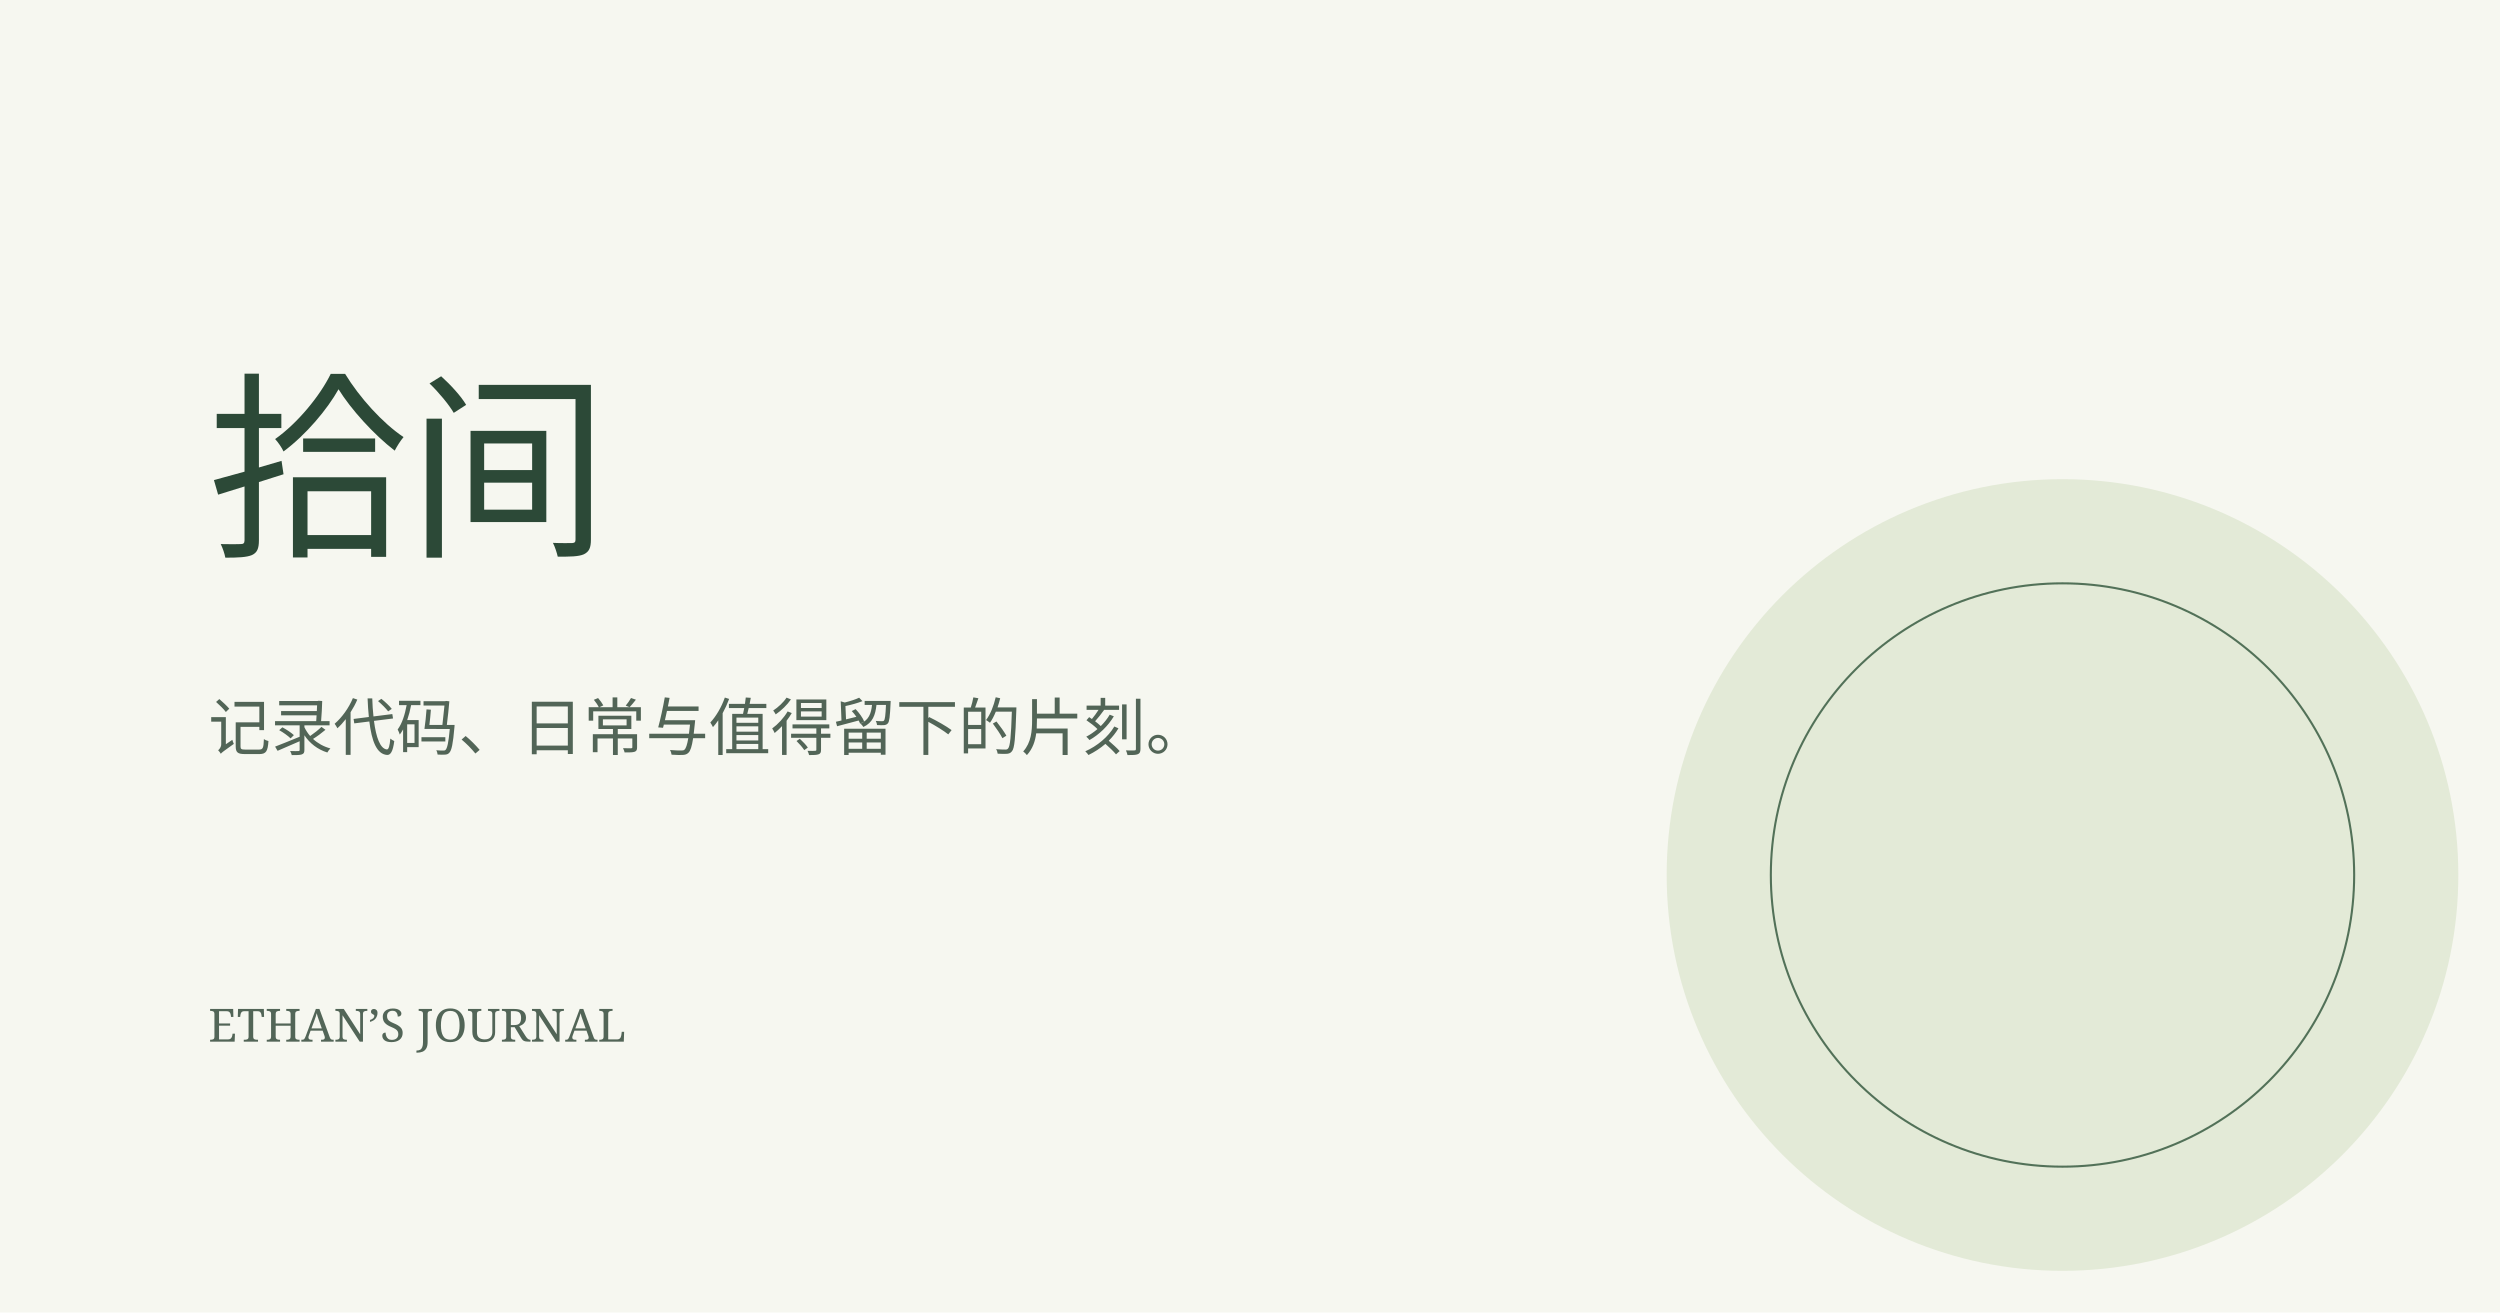
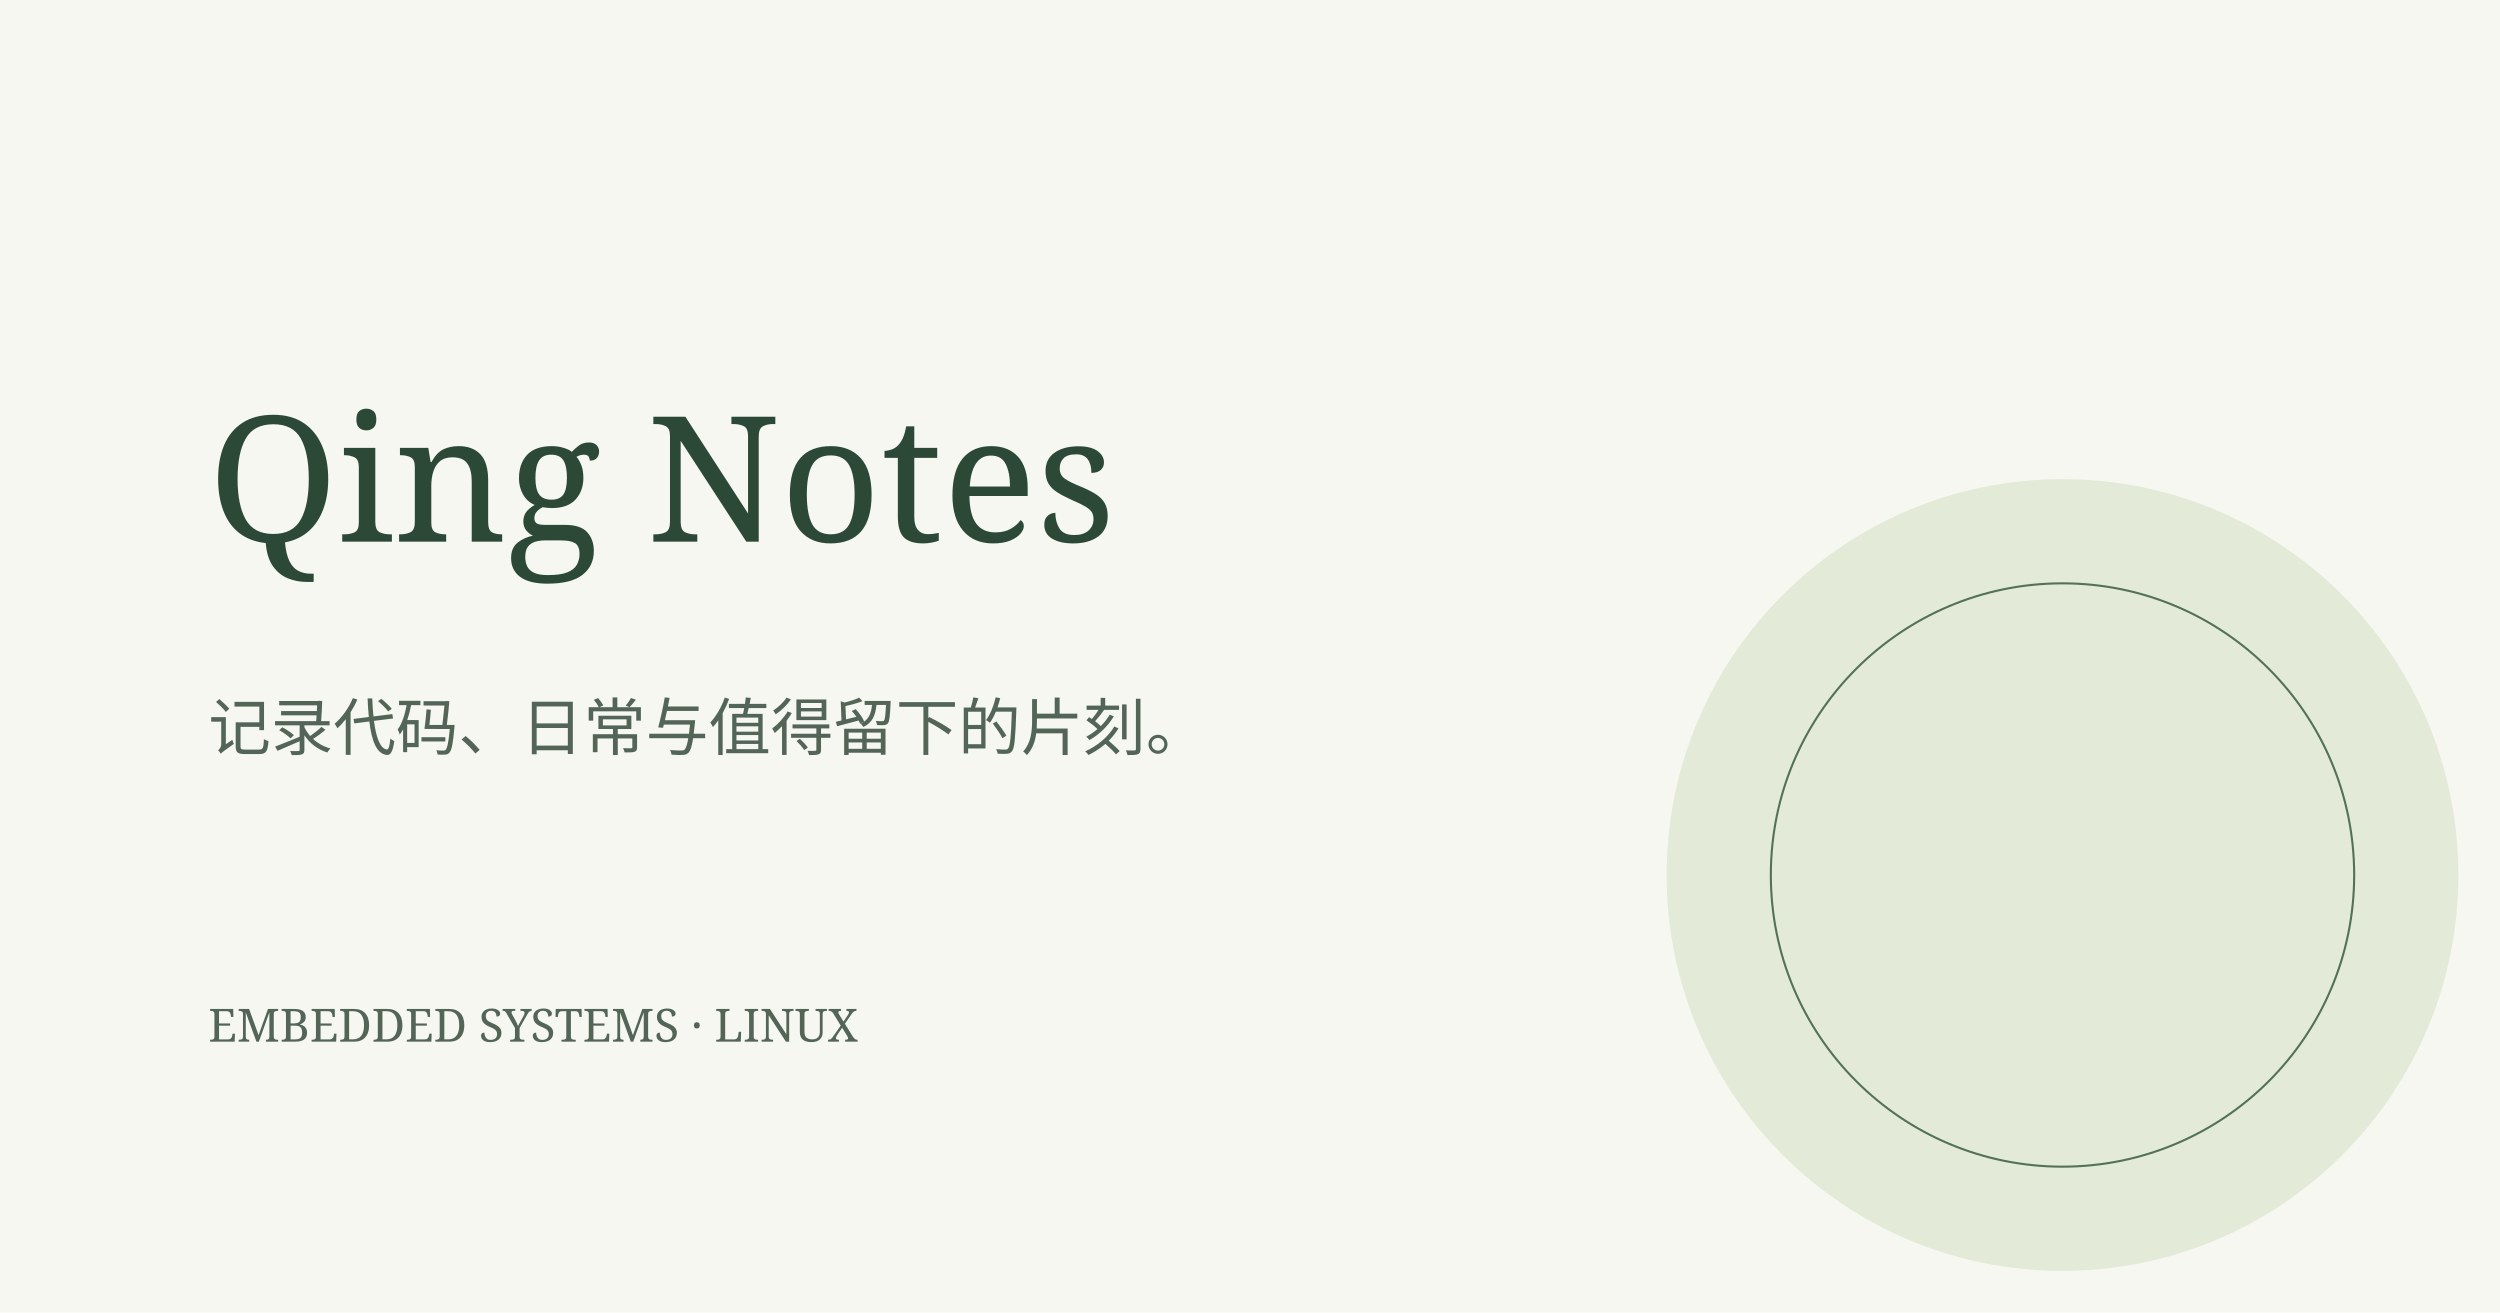
<svg xmlns="http://www.w3.org/2000/svg" viewBox="0 0 1200 630">
  <rect width="1200" height="630" fill="#f6f7f0" />
  <circle cx="990" cy="420" r="190" fill="#e3ead7" />
  <circle cx="990" cy="420" r="140" fill="none" stroke="#527158" />
-   <text x="100" y="260" font-size="96" font-family="serif" fill="#2c4937">拾间</text>
+   <text x="100" y="260" font-size="84" font-family="serif" fill="#2c4937">Qing Notes</text>
  <text x="100" y="360" font-size="30" font-family="sans-serif" fill="#526557">记录代码、日常与值得留下的片刻。</text>
-   <text x="100" y="500" font-size="22" font-family="Georgia,serif" fill="#526557">ETHAN’S JOURNAL</text>
+   <text x="100" y="500" font-size="22" font-family="Georgia,serif" fill="#526557">EMBEDDED SYSTEMS · LINUX</text>
</svg>
